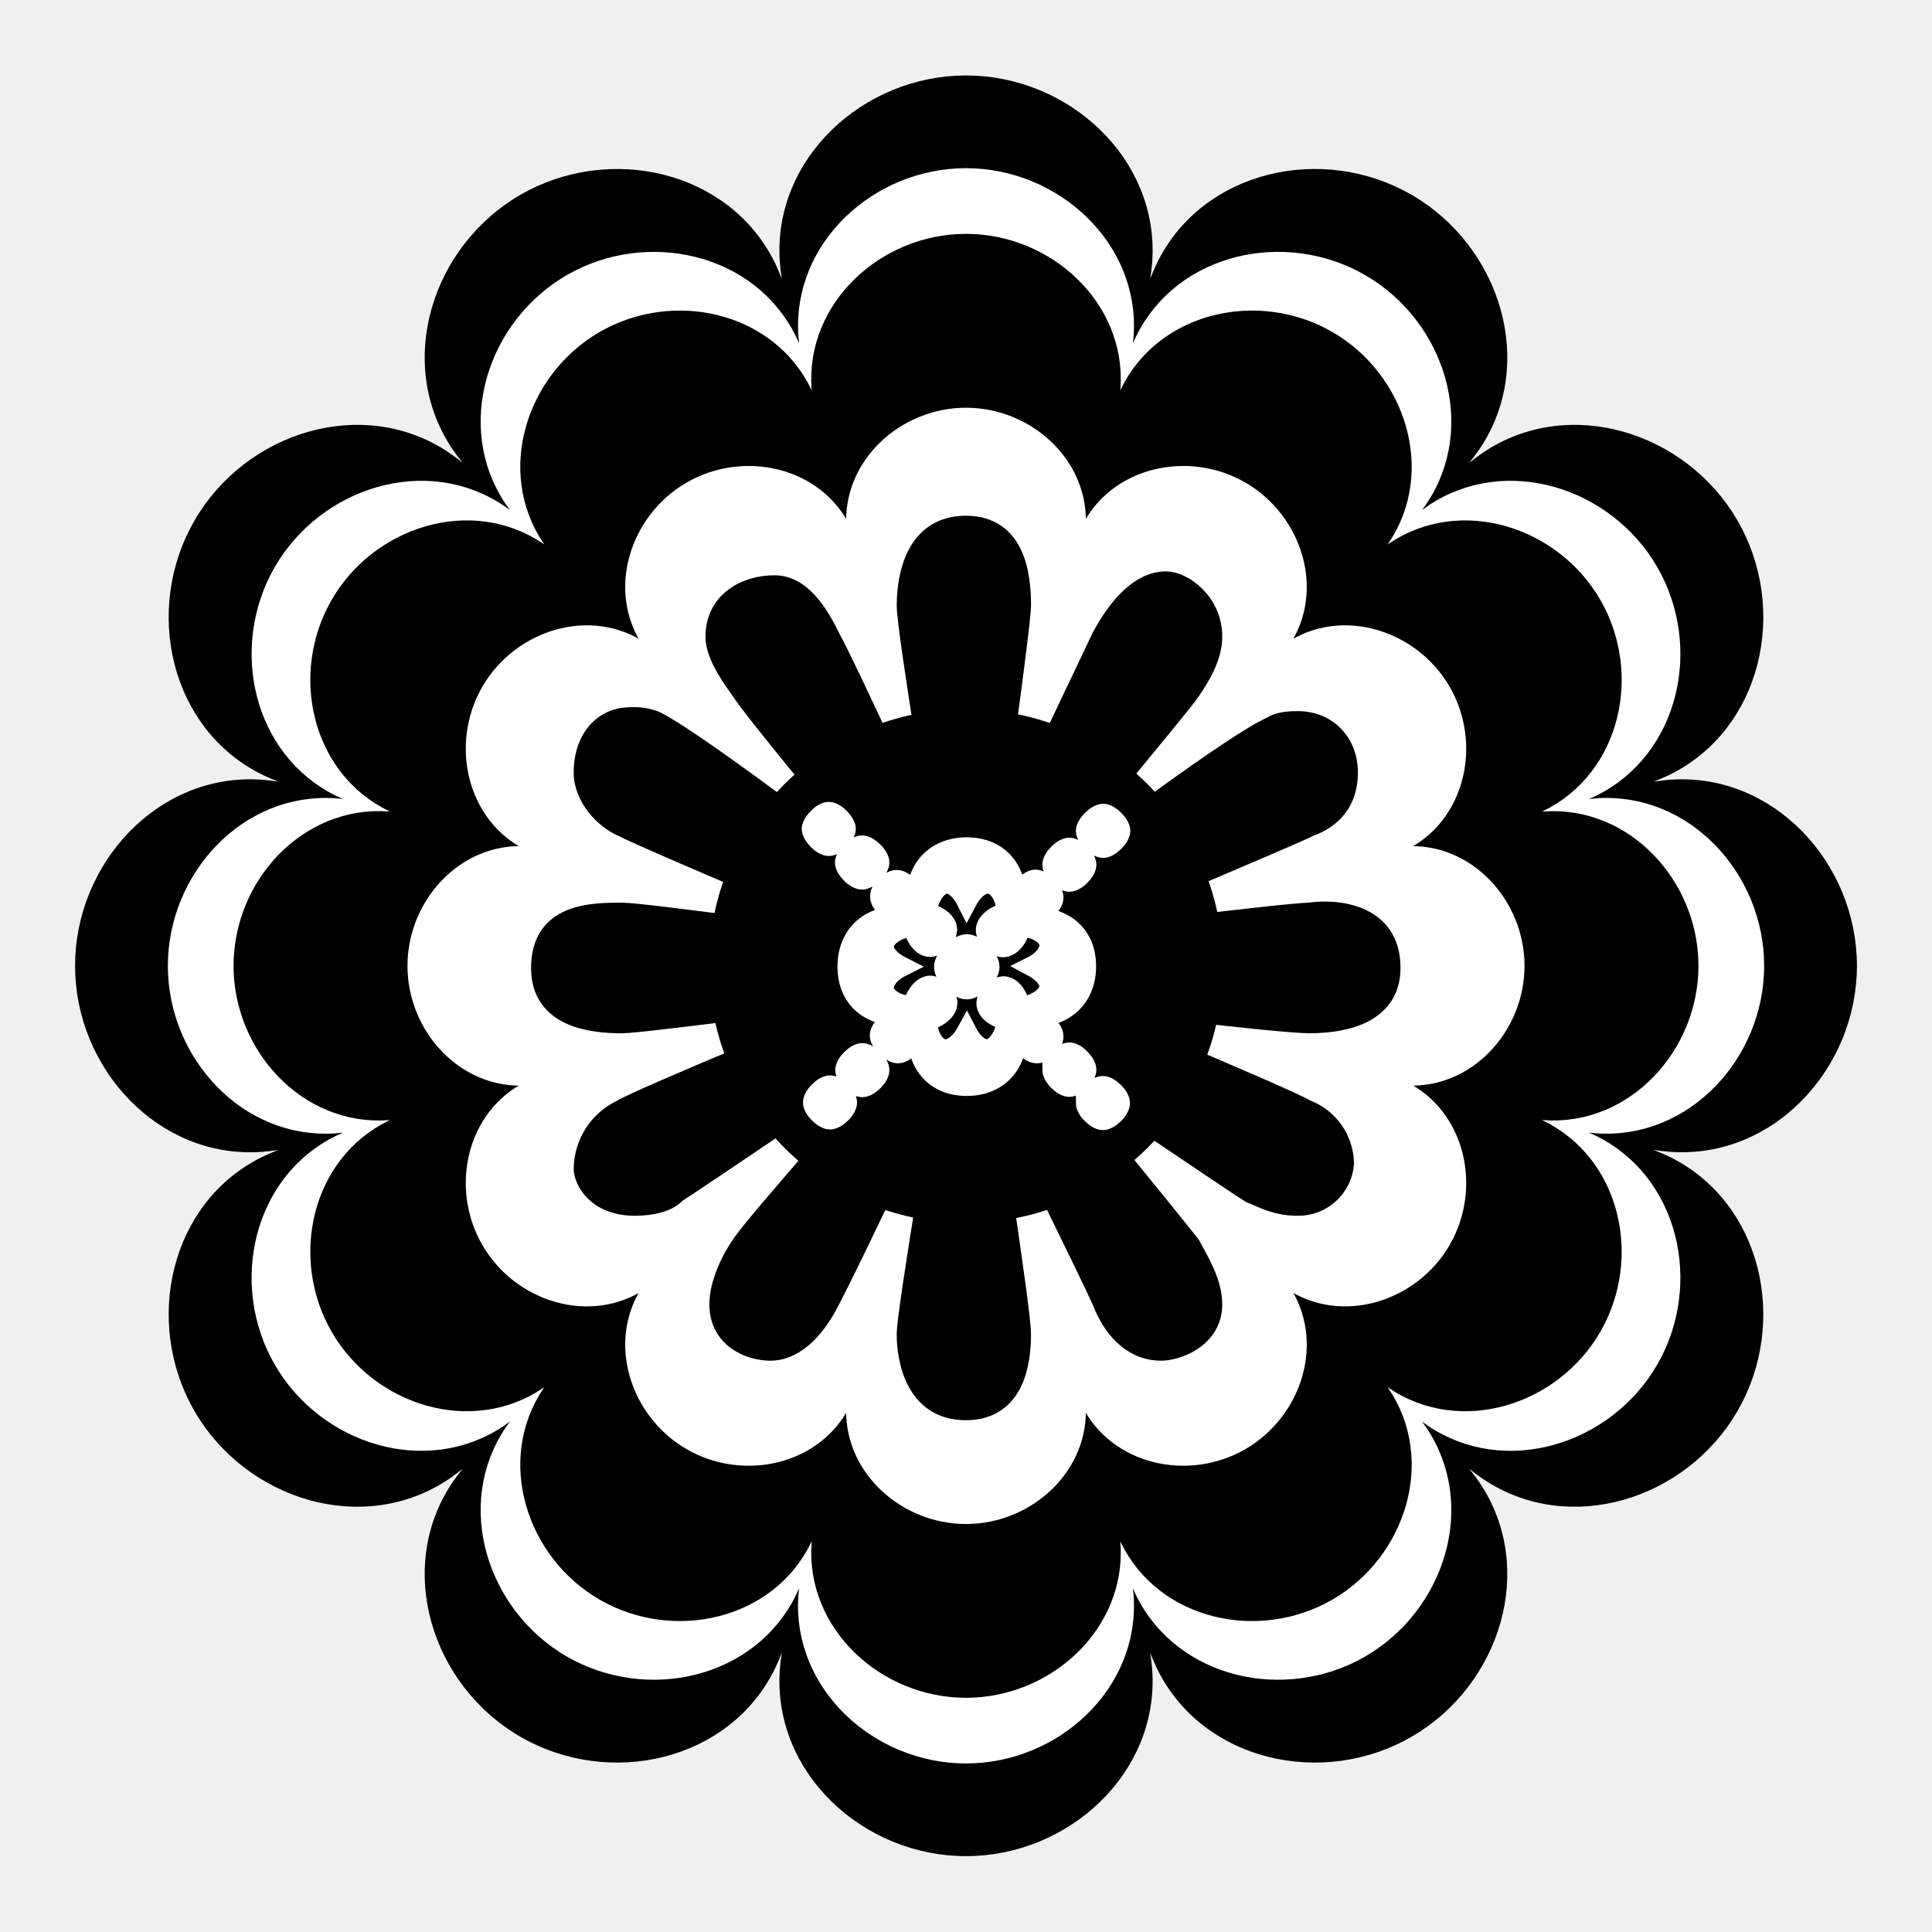
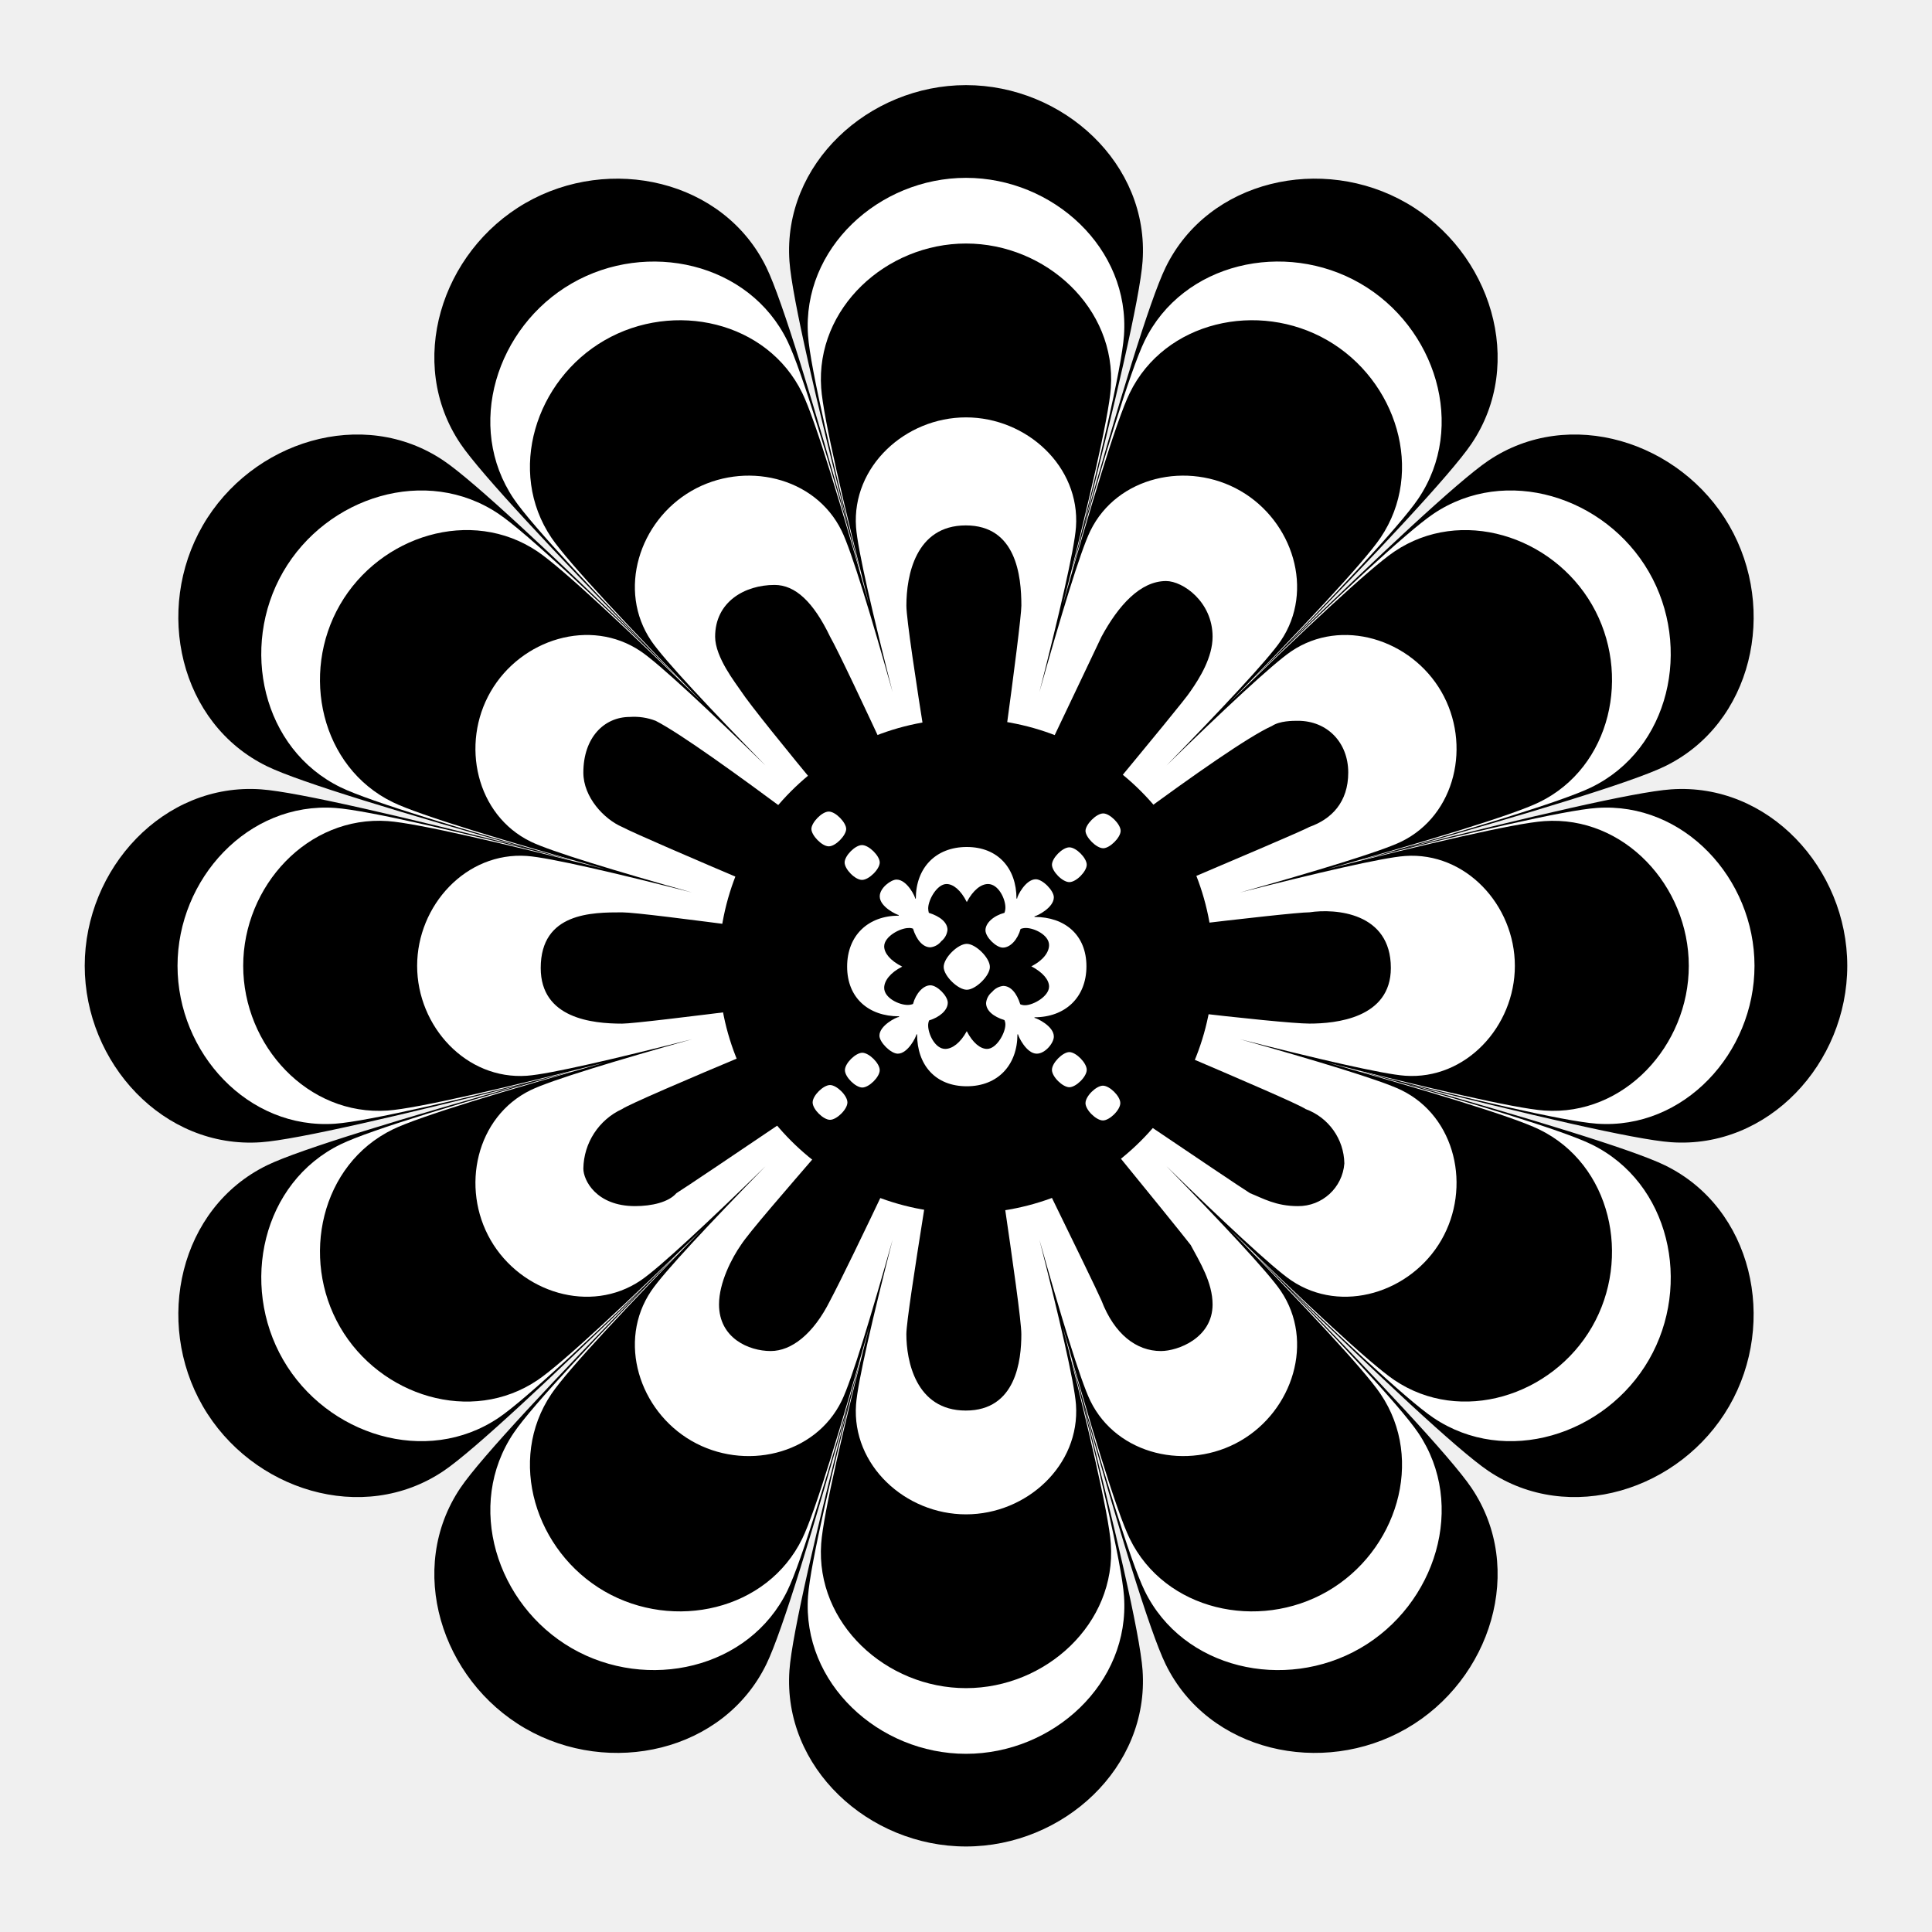
<svg xmlns="http://www.w3.org/2000/svg" width="500" height="500" viewBox="0 0 500 500">
  <defs>
    <style>
-       .cls-1, .cls-3 {
-         stroke: #000;
-       }
- 
-       .cls-1, .cls-2, .cls-3 {
-         stroke-width: 5px;
-       }
- 
      .cls-1, .cls-2 {
        fill-rule: evenodd;
      }

      .cls-2 {
        fill: #fff;
-         stroke: #fff;
      }
    </style>
  </defs>
  <path class="cls-1" d="M478.072,249.948c0-25.181-20.416-47.444-45.617-45.663-9.432.66-37.357,7.227-68.617,15.178,31.047-8.734,58.518-17,67.018-21.137,22.718-11.056,29.257-40.54,16.659-62.337S406.1,105.1,385.159,119.234c-7.828,5.291-28.739,24.921-51.825,47.429,22.521-23.073,42.174-43.964,47.461-51.79,14.154-20.927,5.052-49.722-16.76-62.313S312.721,46.5,301.658,69.21c-4.136,8.491-12.412,35.928-21.146,66.938,7.951-31.22,14.522-59.113,15.188-68.536,1.774-25.189-20.517-45.583-45.7-45.583s-47.471,20.394-45.691,45.583c0.661,9.423,7.226,37.316,15.177,68.542-8.729-31.016-17-58.453-21.146-66.95-11.053-22.7-40.56-29.229-62.377-16.64s-30.909,41.382-16.771,62.308c5.3,7.826,24.93,28.7,47.451,51.772-23.075-22.5-43.971-42.127-51.81-47.411C93.9,105.1,65.078,114.186,52.48,135.989s-6.059,51.281,16.659,62.337c8.505,4.138,35.961,12.4,67,21.131-31.25-7.951-59.164-14.512-68.6-15.177-25.207-1.776-45.612,20.492-45.612,45.668s20.4,47.443,45.612,45.664c9.432-.666,37.341-7.227,68.585-15.172-31.037,8.723-58.492,16.99-66.992,21.126C46.421,312.616,39.887,342.1,52.48,363.908S93.9,394.791,114.83,380.66c7.839-5.288,28.735-24.924,51.82-47.421-22.521,23.072-42.164,43.953-47.461,51.782-14.138,20.921-5.041,49.719,16.771,62.308s51.324,6.058,62.377-16.645c4.146-8.494,12.417-35.933,21.157-66.951-7.962,31.228-14.527,59.123-15.188,68.546-1.78,25.19,20.5,45.589,45.691,45.589s47.477-20.4,45.7-45.589c-0.672-9.423-7.237-37.328-15.2-68.56,8.74,31.021,17.011,58.471,21.157,66.965,11.063,22.7,40.565,29.232,62.377,16.645s30.914-41.387,16.76-62.308c-5.287-7.833-24.94-28.72-47.461-51.8,23.086,22.508,44,42.149,51.831,47.437,20.932,14.131,49.757,5.046,62.35-16.752s6.059-51.292-16.659-62.342c-8.5-4.136-35.966-12.409-67.013-21.137,31.255,7.951,59.18,14.511,68.612,15.177C457.656,297.391,478.072,275.122,478.072,249.948Z" />
-   <path class="cls-2" d="M454.064,249.954c0-22.531-18.266-42.45-40.815-40.857-8.439.591-33.424,6.466-61.394,13.58,27.779-7.814,52.359-15.214,59.964-18.912,20.326-9.892,26.177-36.272,14.9-55.775S389.666,120.351,370.932,133c-7,4.734-25.714,22.3-46.37,42.437,20.15-20.645,37.735-39.337,42.465-46.339,12.664-18.724,4.52-44.488-15-55.754s-45.912-5.418-55.811,14.9c-3.7,7.6-11.105,32.147-18.92,59.893,7.114-27.934,12.993-52.891,13.589-61.322C292.477,64.273,272.532,46.026,250,46.026s-42.475,18.247-40.882,40.785c0.591,8.431,6.465,33.388,13.579,61.327-7.81-27.751-15.21-52.3-18.92-59.9-9.889-20.31-36.29-26.152-55.811-14.888s-27.655,37.026-15,55.75c4.739,7,22.305,25.68,42.455,46.322-20.646-20.132-39.342-37.693-46.355-42.42-18.729-12.648-44.516-4.517-55.788,14.991s-5.421,45.883,14.905,55.775c7.61,3.7,32.176,11.1,59.946,18.907-27.961-7.114-52.936-12.984-61.376-13.58-22.554-1.588-40.811,18.336-40.811,40.862S64.193,292.4,86.746,290.811c8.439-.6,33.411-6.466,61.366-13.576-27.77,7.805-52.335,15.2-59.94,18.9-20.322,9.887-26.168,36.268-14.9,55.78s37.059,27.632,55.788,14.988c7.013-4.731,25.709-22.3,46.365-42.429-20.15,20.644-37.726,39.327-42.465,46.331-12.65,18.719-4.511,44.486,15,55.75s45.922,5.42,55.811-14.893c3.71-7.6,11.11-32.151,18.93-59.9-7.124,27.941-13,52.9-13.589,61.331-1.593,22.538,18.343,40.79,40.882,40.79s42.479-18.252,40.891-40.79c-0.6-8.431-6.475-33.4-13.6-61.343,7.819,27.755,15.22,52.316,18.929,59.916,9.9,20.313,36.295,26.155,55.811,14.893s27.66-37.031,15-55.75c-4.73-7.009-22.315-25.7-42.465-46.345,20.656,20.138,39.366,37.712,46.375,42.443,18.729,12.644,44.52,4.515,55.787-14.988s5.421-45.893-14.9-55.78c-7.605-3.7-32.18-11.1-59.96-18.912,27.966,7.114,52.951,12.984,61.39,13.58C435.8,292.4,454.064,272.478,454.064,249.954Z" />
-   <path class="cls-1" d="M437.059,249.957c0-20.652-16.745-38.912-37.414-37.451-7.736.541-30.639,5.927-56.278,12.448,25.464-7.163,48-13.946,54.967-17.336,18.633-9.067,24-33.25,13.663-51.127s-33.97-25.336-51.143-13.742c-6.42,4.34-23.571,20.439-42.506,38.9,18.471-18.923,34.591-36.058,38.927-42.477,11.608-17.163,4.143-40.78-13.746-51.108S301.442,83.1,292.368,101.72c-3.391,6.965-10.179,29.468-17.343,54.9,6.521-25.607,11.911-48.483,12.457-56.212C288.937,79.75,270.654,63.023,250,63.023S211.063,79.75,212.523,100.41c0.542,7.729,5.927,30.6,12.448,56.216-7.16-25.438-13.943-47.941-17.344-54.91-9.065-18.618-33.266-23.973-51.16-13.648s-25.35,33.941-13.755,51.1c4.345,6.419,20.447,23.541,38.918,42.462-18.926-18.454-36.064-34.552-42.493-38.885-17.168-11.594-40.806-4.14-51.138,13.742s-4.969,42.06,13.663,51.127c6.975,3.394,29.494,10.173,54.95,17.332-25.631-6.522-48.525-11.9-56.261-12.449-20.674-1.456-37.41,16.808-37.41,37.456s16.735,38.912,37.41,37.453c7.736-.546,30.626-5.927,56.252-12.444-25.456,7.154-47.974,13.935-54.945,17.327C83.029,301.356,77.671,325.539,88,343.425s33.97,25.329,51.138,13.739c6.429-4.337,23.567-20.442,42.5-38.893-18.471,18.923-34.582,36.049-38.927,42.47-11.595,17.159-4.134,40.778,13.755,51.1s42.1,4.968,51.16-13.652c3.4-6.967,10.184-29.472,17.353-54.912-6.53,25.612-11.915,48.491-12.457,56.22-1.46,20.66,16.814,37.391,37.475,37.391s38.939-16.731,37.484-37.391c-0.551-7.729-5.936-30.616-12.466-56.231,7.168,25.442,13.952,47.956,17.352,54.923,9.074,18.62,33.271,23.975,51.161,13.652s25.354-33.945,13.746-51.1c-4.336-6.425-20.456-23.556-38.927-42.483,18.935,18.46,36.086,34.569,42.511,38.906,17.168,11.59,40.81,4.138,51.138-13.739s4.97-42.069-13.663-51.132c-6.971-3.392-29.5-10.177-54.963-17.336,25.635,6.521,48.538,11.9,56.274,12.448C420.314,288.869,437.059,270.605,437.059,249.957Z" />
-   <path class="cls-2" d="M392.045,249.968c0-15.683-12.715-29.549-28.411-28.44-5.874.412-23.266,4.5-42.735,9.453,19.336-5.439,36.446-10.59,41.74-13.164,14.148-6.886,18.221-25.249,10.375-38.824s-25.8-19.239-38.836-10.435c-4.876,3.3-17.9,15.521-32.277,29.539,14.026-14.37,26.266-27.381,29.559-32.255,8.815-13.033,3.146-30.967-10.438-38.809s-31.959-3.771-38.849,10.37c-2.576,5.288-7.73,22.376-13.17,41.689,4.952-19.444,9.044-36.816,9.459-42.685,1.105-15.688-12.778-28.389-28.464-28.389s-29.565,12.7-28.457,28.389c0.412,5.869,4.5,23.241,9.453,42.689-5.437-19.317-10.588-36.4-13.17-41.7-6.884-14.137-25.261-18.2-38.849-10.363s-19.25,25.773-10.445,38.806c3.3,4.874,15.527,17.876,29.553,32.244-14.372-14.014-27.385-26.237-32.268-29.528-13.037-8.8-30.986-3.144-38.832,10.435s-3.774,31.938,10.375,38.824c5.3,2.577,22.4,7.725,41.727,13.161-19.463-4.952-36.848-9.038-42.722-9.453-15.7-1.106-28.408,12.763-28.408,28.443s12.709,29.547,28.408,28.439c5.874-.414,23.256-4.5,42.715-9.449-19.33,5.433-36.429,10.582-41.723,13.157-14.146,6.882-18.215,25.246-10.372,38.828s25.795,19.234,38.832,10.433c4.883-3.294,17.9-15.523,32.274-29.534-14.026,14.369-26.26,27.374-29.559,32.25-8.805,13.03-3.139,30.965,10.445,38.806s31.965,3.773,38.849-10.367c2.582-5.29,7.733-22.379,13.177-41.7-4.959,19.45-9.048,36.823-9.46,42.692-1.108,15.688,12.768,28.393,28.457,28.393s29.569-12.7,28.464-28.393c-0.418-5.869-4.507-23.249-9.466-42.7,5.443,19.32,10.6,36.416,13.177,41.706,6.89,14.14,25.264,18.206,38.849,10.367s19.253-25.776,10.438-38.806c-3.293-4.879-15.533-17.887-29.559-32.26,14.378,14.018,27.4,26.25,32.281,29.544,13.036,8.8,30.989,3.142,38.832-10.433s3.773-31.946-10.375-38.828c-5.294-2.575-22.4-7.728-41.737-13.164,19.466,4.952,36.858,9.038,42.732,9.453C379.33,279.515,392.045,265.646,392.045,249.968Z" />
+   <path class="cls-2" d="M454.064,249.954c0-22.531-18.266-42.45-40.815-40.857-8.439.591-33.424,6.466-61.394,13.58,27.779-7.814,52.359-15.214,59.964-18.912,20.326-9.892,26.177-36.272,14.9-55.775S389.666,120.351,370.932,133c-7,4.734-25.715,22.3-46.37,42.437,20.15-20.645,37.735-39.337,42.465-46.339,12.664-18.724,4.52-44.488-15-55.754s-45.912-5.418-55.811,14.9c-3.7,7.6-11.105,32.147-18.92,59.893,7.114-27.935,12.993-52.891,13.589-61.322C292.477,64.273,272.532,46.026,250,46.026s-42.475,18.247-40.882,40.785c0.591,8.431,6.465,33.387,13.579,61.327-7.81-27.751-15.21-52.3-18.92-59.9-9.889-20.31-36.29-26.152-55.811-14.888s-27.655,37.026-15,55.75c4.739,7,22.305,25.68,42.455,46.322-20.646-20.132-39.342-37.693-46.355-42.42-18.729-12.648-44.516-4.517-55.788,14.991s-5.421,45.883,14.905,55.775c7.61,3.7,32.176,11.1,59.946,18.907-27.961-7.114-52.936-12.984-61.376-13.58-22.553-1.588-40.81,18.336-40.81,40.862s18.257,42.448,40.81,40.857c8.44-.6,33.411-6.466,61.366-13.576-27.77,7.805-52.335,15.2-59.94,18.9-20.322,9.887-26.168,36.268-14.9,55.78s37.059,27.632,55.788,14.988c7.013-4.731,25.709-22.3,46.365-42.429-20.15,20.644-37.726,39.327-42.465,46.331-12.65,18.719-4.511,44.486,15,55.75s45.922,5.42,55.811-14.893c3.71-7.6,11.11-32.151,18.93-59.9-7.124,27.941-13,52.9-13.589,61.331-1.593,22.538,18.343,40.79,40.882,40.79s42.479-18.252,40.891-40.79c-0.6-8.431-6.475-33.4-13.6-61.343,7.819,27.755,15.22,52.316,18.929,59.916,9.9,20.313,36.295,26.155,55.811,14.893s27.66-37.031,15-55.75c-4.73-7.009-22.315-25.7-42.465-46.345,20.655,20.138,39.365,37.712,46.375,42.443,18.729,12.644,44.52,4.515,55.787-14.988s5.421-45.893-14.9-55.78c-7.605-3.7-32.18-11.1-59.96-18.912,27.966,7.114,52.951,12.984,61.39,13.58C435.8,292.4,454.064,272.478,454.064,249.954Z" />
+   <path class="cls-1" d="M437.059,249.957c0-20.652-16.745-38.912-37.414-37.451-7.736.541-30.639,5.927-56.278,12.448,25.464-7.163,48-13.946,54.967-17.336,18.633-9.067,24-33.25,13.663-51.127s-33.97-25.336-51.143-13.742c-6.42,4.34-23.571,20.439-42.506,38.9,18.471-18.924,34.591-36.058,38.927-42.477,11.608-17.163,4.143-40.78-13.746-51.108S301.442,83.1,292.368,101.72c-3.391,6.965-10.179,29.468-17.343,54.9,6.521-25.607,11.911-48.483,12.457-56.212C288.937,79.75,270.654,63.023,250,63.023S211.063,79.75,212.523,100.41c0.542,7.729,5.927,30.6,12.448,56.216-7.16-25.438-13.943-47.941-17.344-54.91-9.065-18.618-33.266-23.973-51.16-13.648s-25.35,33.941-13.755,51.1c4.345,6.419,20.447,23.541,38.918,42.462-18.926-18.454-36.064-34.552-42.493-38.885-17.168-11.594-40.806-4.14-51.138,13.742s-4.969,42.06,13.663,51.127c6.975,3.394,29.494,10.173,54.95,17.332-25.631-6.522-48.525-11.9-56.261-12.449-20.674-1.456-37.41,16.808-37.41,37.456s16.735,38.912,37.41,37.453c7.736-.546,30.626-5.927,56.252-12.444-25.456,7.154-47.974,13.935-54.945,17.327C83.029,301.356,77.671,325.539,88,343.425s33.97,25.329,51.138,13.739c6.429-4.337,23.567-20.442,42.5-38.893-18.471,18.923-34.582,36.049-38.927,42.47-11.595,17.159-4.134,40.778,13.755,51.1s42.1,4.968,51.16-13.652c3.4-6.967,10.184-29.472,17.353-54.912-6.53,25.612-11.915,48.491-12.457,56.22-1.46,20.66,16.814,37.391,37.475,37.391s38.939-16.731,37.484-37.391c-0.551-7.729-5.936-30.616-12.466-56.231,7.168,25.442,13.952,47.956,17.352,54.923,9.074,18.62,33.271,23.975,51.161,13.652s25.354-33.945,13.746-51.1c-4.336-6.425-20.456-23.556-38.927-42.483,18.935,18.46,36.086,34.569,42.511,38.906,17.168,11.59,40.81,4.138,51.138-13.739s4.97-42.069-13.663-51.132c-6.972-3.392-29.5-10.177-54.963-17.336,25.635,6.521,48.538,11.9,56.274,12.448C420.314,288.869,437.059,270.605,437.059,249.957Z" />
+   <path class="cls-2" d="M392.045,249.968c0-15.683-12.715-29.549-28.411-28.44-5.874.412-23.266,4.5-42.735,9.453,19.336-5.439,36.446-10.59,41.74-13.164,14.148-6.886,18.221-25.249,10.375-38.824s-25.8-19.239-38.836-10.435c-4.876,3.3-17.9,15.521-32.277,29.539,14.026-14.37,26.266-27.381,29.559-32.255,8.815-13.033,3.146-30.967-10.438-38.809s-31.959-3.771-38.849,10.37c-2.576,5.288-7.73,22.376-13.17,41.689,4.952-19.444,9.044-36.816,9.459-42.685,1.105-15.688-12.778-28.389-28.464-28.389s-29.565,12.7-28.457,28.389c0.412,5.869,4.5,23.241,9.453,42.689-5.437-19.317-10.588-36.4-13.17-41.7-6.884-14.137-25.261-18.2-38.849-10.363s-19.25,25.773-10.445,38.806c3.3,4.874,15.527,17.876,29.553,32.244-14.372-14.014-27.385-26.237-32.268-29.528-13.037-8.8-30.986-3.144-38.832,10.435s-3.774,31.938,10.375,38.824c5.3,2.577,22.4,7.725,41.727,13.161-19.463-4.952-36.848-9.038-42.722-9.453-15.7-1.106-28.408,12.763-28.408,28.443s12.709,29.547,28.408,28.439c5.874-.414,23.256-4.5,42.715-9.449-19.33,5.433-36.429,10.582-41.723,13.157-14.146,6.882-18.215,25.246-10.372,38.828s25.795,19.234,38.832,10.433c4.883-3.294,17.9-15.523,32.274-29.534-14.026,14.369-26.26,27.374-29.559,32.25-8.805,13.03-3.14,30.965,10.445,38.806s31.965,3.773,38.849-10.367c2.582-5.29,7.733-22.379,13.176-41.7-4.958,19.45-9.047,36.823-9.459,42.692-1.108,15.688,12.768,28.393,28.457,28.393s29.569-12.7,28.464-28.393c-0.418-5.869-4.507-23.249-9.466-42.7,5.443,19.32,10.6,36.416,13.177,41.706,6.89,14.14,25.264,18.206,38.849,10.367s19.253-25.776,10.438-38.806c-3.293-4.879-15.533-17.887-29.559-32.26,14.378,14.018,27.4,26.25,32.281,29.544,13.036,8.8,30.989,3.142,38.832-10.433s3.773-31.946-10.375-38.828c-5.294-2.575-22.4-7.728-41.737-13.164,19.466,4.952,36.858,9.038,42.732,9.453C379.33,279.515,392.045,265.646,392.045,249.968Z" />
  <path class="cls-1" d="M272.016,258.224c4.347,2.341,62.531,26.453,65.873,28.8a15.251,15.251,0,0,1,10.029,14.07,11.945,11.945,0,0,1-12.039,11.049c-5.681,0-9.023-2.013-12.366-3.347-3.342-2.015-57.178-38.513-57.178-38.513v1.009c3.344,3.347,38.455,46.54,41.8,50.895,2.337,4.354,5.68,9.715,5.68,15.405,0,8.708-9.022,12.057-13.371,12.057-6.358,0-12.039-4.355-15.381-13.064-2.011-4.683-26.415-54.244-28.427-58.6H255.3c0,4.354,9.023,60.611,9.023,67.307s-1.333,19.759-14.377,19.759-15.382-13.063-15.382-19.759c0-5.688,8.7-56.257,10.029-67.307l-1.332-1.008c-3.344,7.7-23.074,49.562-28.427,59.606-4.347,8.709-10.028,13.064-15.381,13.064-5.679,0-13.37-3.349-13.37-12.057,0-5.69,3.342-12.058,5.679-15.405,4.349-6.695,37.457-42.858,41.8-50.895l-1.332-1.009s-53.836,36.5-57.178,38.513c-2.011,2.341-6.358,3.347-10.7,3.347-10.036,0-13.38-6.694-13.38-9.715A17.242,17.242,0,0,1,161,287.02c3.351-2.343,61.526-26.455,65.873-27.79v-2.014c-3.342,0-60.519,7.7-65.873,7.7-7.69,0-21.062-1.333-21.062-14.4,0-14.4,13.372-14.4,21.062-14.4,6.359,0,59.187,7.7,65.873,7.7l1.007-1.008c-5.354-2.341-60.521-25.447-66.88-28.794-4.676-2.015-10.029-7.7-10.029-14.072,0-9.036,5.353-14.4,12.039-14.4a15.486,15.486,0,0,1,6.686,1.007c13.044,6.695,59.523,43.193,62.531,44.2l1.332-1.008c-3.342-3.347-37.448-44.2-41.8-50.9-1.332-2.012-6.685-8.708-6.685-14.061,0-9.045,7.69-13.4,15.381-13.4,5.353,0,10.029,4.355,14.376,13.4,4.349,7.7,27.42,58.261,27.42,58.261H244.6s-10.029-59.6-10.029-66.3c0-7.7,2.338-20.766,15.382-20.766s14.377,13.064,14.377,20.766c0,4.683-7.693,60.613-9.023,66.3h2.337c4.347-10.042,25.409-53.915,27.42-58.261,4.347-8.039,10.028-14.407,16.713-14.407,4.349,0,12.039,5.362,12.039,14.407,0,5.353-3.343,10.714-5.68,14.061-2.01,3.349-39.46,47.549-41.8,51.9l1.333,1.007c2.011-2.015,49.486-38.513,61.526-43.874,2.009-1.334,5.353-1.334,6.685-1.334,7.691,0,13.044,5.689,13.044,13.391s-4.348,12.057-10.027,14.072c-4.349,2.34-62.533,26.453-65.875,28.794l1,1.008c4.676-1.008,59.516-7.7,64.87-7.7,6.683-1.008,21.06,0,21.06,14.4,0,13.063-14.377,14.4-21.06,14.4-7.693,0-55.847-5.688-65.875-7.7Zm-15.383-6.7c0-2.014-2.337-6.368-6.684-6.368s-6.685,4.354-6.685,6.368A6.685,6.685,0,1,0,256.633,251.528Z" />
-   <circle class="cls-3" cx="250" cy="250" r="64" />
-   <path class="cls-2" d="M214.487,219.033c-1.8,0-4.5-2.867-4.5-4.5s2.7-4.5,4.5-4.5,4.506,2.867,4.506,4.5S216.29,219.033,214.487,219.033Zm-4.177,66.273c0-1.8,2.785-4.5,4.5-4.5s4.5,2.7,4.5,4.5-2.785,4.5-4.5,4.5S210.31,287.108,210.31,285.306Zm12.777-57.587c-1.8,0-4.5-2.785-4.5-4.508s2.705-4.505,4.5-4.505,4.588,2.785,4.588,4.505S224.89,227.719,223.087,227.719Zm-4.422,49.232c0-1.8,2.785-4.5,4.5-4.5s4.505,2.7,4.505,4.5-2.785,4.5-4.505,4.5S218.665,278.754,218.665,276.951Zm18.35-44.4c0-7.865,5.077-13.352,13.187-13.352s12.863,5.57,12.863,13.352h0.162c0-.655,2.213-5,4.836-5,1.8,0,4.67,2.95,4.67,4.67,0,2.7-4.343,4.832-5,4.915V237.3c7.862,0,13.435,4.67,13.435,12.78s-5.573,13.19-13.435,13.19v0.163c0.41,0,5,2.047,5,4.835,0,1.637-2.213,4.422-4.426,4.422-2.7,0-4.832-4.587-4.832-5H263.31c0,7.865-5,13.435-13.108,13.435-8.189,0-12.859-5.57-12.859-13.435h-0.166c-0.08.655-2.21,5-4.832,5-1.8,0-4.75-2.95-4.75-4.67,0-2.62,4.422-4.832,5.078-4.832v-0.166c-7.866,0-13.436-4.749-13.436-12.859s5.49-13.19,13.353-13.19v-0.163c-0.327,0-4.915-2.047-4.915-4.832,0-2.213,2.95-4.343,4.342-4.343,2.786,0,4.915,4.588,4.833,4.915h0.165Zm6.635,10.978a4.151,4.151,0,0,1-2.868,1.637c-1.964,0-3.605-1.965-4.5-4.832a2.592,2.592,0,0,0-1.148-.165c-2.213,0-6.308,2.212-6.308,4.752,0,1.72,1.558,3.685,4.67,5.243-3.112,1.557-4.67,3.684-4.67,5.487,0,2.623,3.851,4.425,6.063,4.425a3.863,3.863,0,0,0,1.393-.245c0.737-2.705,2.622-4.835,4.5-4.835,1.8,0,4.5,2.785,4.5,4.5,0,1.968-2.13,3.77-4.832,4.587a3.427,3.427,0,0,0-.245,1.313c0,2.21,1.8,6.06,4.422,6.06,1.8,0,3.933-1.555,5.57-4.585,1.558,3.03,3.523,4.585,5.245,4.585,2.458,0,4.75-4.1,4.75-6.307a2.636,2.636,0,0,0-.244-1.145c-2.868-.9-4.753-2.458-4.753-4.425a4.188,4.188,0,0,1,1.558-2.868,4.361,4.361,0,0,1,2.867-1.555c1.965,0,3.522,1.883,4.422,4.75a2.983,2.983,0,0,0,1.23.248c2.13,0,6.225-2.3,6.225-4.835,0-1.638-1.474-3.6-4.587-5.243,3.113-1.555,4.587-3.685,4.587-5.487,0-2.623-3.85-4.425-5.979-4.425a3.8,3.8,0,0,0-1.393.247c-0.737,2.7-2.623,4.833-4.588,4.833-1.719,0-4.5-2.7-4.5-4.5,0-1.885,2.13-3.77,4.916-4.508a3.85,3.85,0,0,0,.244-1.392c0-2.21-1.8-6.061-4.5-6.061-1.8,0-3.851,1.556-5.491,4.668-1.554-3.112-3.522-4.668-5.242-4.668-2.457,0-4.75,4.095-4.75,6.308a4.867,4.867,0,0,0,.163,1.145c2.867,0.9,4.834,2.458,4.834,4.425a4.322,4.322,0,0,1-1.64,2.95Zm12.533,6.717c0,2.293-3.686,5.9-5.981,5.9s-5.98-3.605-5.98-5.9c0-2.377,3.688-5.98,5.98-5.98S256.183,247.869,256.183,250.246Zm20.562-21.955c-1.8,0-4.5-2.785-4.5-4.5s2.7-4.5,4.5-4.5,4.5,2.785,4.5,4.5S278.547,228.291,276.745,228.291Zm-4.5,48.577c0-1.8,2.785-4.587,4.5-4.587s4.5,2.785,4.5,4.587-2.785,4.506-4.5,4.506S272.24,278.671,272.24,276.868Zm13.27-57.342c-1.8,0-4.587-2.867-4.587-4.505s2.784-4.507,4.587-4.507c1.72,0,4.508,2.787,4.508,4.507S287.23,219.526,285.51,219.526Zm-4.587,65.945c0-1.8,2.784-4.5,4.507-4.5s4.5,2.7,4.5,4.5-2.785,4.5-4.5,4.5S280.923,287.274,280.923,285.471Z" />
+   <circle cx="250" cy="250" r="64" />
+   <path class="cls-2" d="M214.487,219.033c-1.8,0-4.5-2.867-4.5-4.5s2.7-4.5,4.5-4.5,4.506,2.867,4.506,4.5S216.29,219.033,214.487,219.033Zm-4.177,66.273c0-1.8,2.785-4.5,4.5-4.5s4.5,2.7,4.5,4.5-2.785,4.5-4.5,4.5S210.31,287.108,210.31,285.306Zm12.777-57.587c-1.8,0-4.5-2.785-4.5-4.508s2.705-4.505,4.5-4.505,4.588,2.785,4.588,4.505S224.89,227.719,223.087,227.719Zm-4.422,49.232c0-1.8,2.785-4.5,4.5-4.5s4.505,2.7,4.505,4.5-2.785,4.5-4.505,4.5S218.665,278.754,218.665,276.951Zm18.35-44.4c0-7.865,5.077-13.352,13.187-13.352s12.863,5.57,12.863,13.352h0.162c0-.655,2.213-5,4.836-5,1.8,0,4.67,2.95,4.67,4.67,0,2.7-4.343,4.832-5,4.915V237.3c7.862,0,13.435,4.67,13.435,12.78s-5.573,13.19-13.435,13.19v0.163c0.41,0,5,2.047,5,4.835,0,1.637-2.213,4.422-4.426,4.422-2.7,0-4.832-4.587-4.832-5H263.31c0,7.865-5,13.435-13.108,13.435-8.189,0-12.859-5.57-12.859-13.435h-0.166c-0.08.655-2.21,5-4.832,5-1.8,0-4.75-2.95-4.75-4.67,0-2.62,4.422-4.832,5.078-4.832v-0.166c-7.866,0-13.436-4.749-13.436-12.859s5.49-13.19,13.353-13.19v-0.163c-0.327,0-4.915-2.047-4.915-4.832,0-2.213,2.95-4.343,4.342-4.343,2.786,0,4.915,4.588,4.833,4.915h0.165Zm6.635,10.978a4.151,4.151,0,0,1-2.868,1.637c-1.964,0-3.605-1.965-4.5-4.832a2.592,2.592,0,0,0-1.148-.165c-2.213,0-6.308,2.212-6.308,4.752,0,1.72,1.558,3.685,4.67,5.243-3.112,1.557-4.67,3.684-4.67,5.487,0,2.623,3.851,4.425,6.063,4.425a3.863,3.863,0,0,0,1.393-.245c0.737-2.705,2.622-4.835,4.5-4.835,1.8,0,4.5,2.785,4.5,4.5,0,1.968-2.13,3.77-4.832,4.587a3.427,3.427,0,0,0-.245,1.313c0,2.21,1.8,6.06,4.422,6.06,1.8,0,3.933-1.555,5.57-4.585,1.558,3.03,3.523,4.585,5.245,4.585,2.458,0,4.75-4.1,4.75-6.307a2.623,2.623,0,0,0-.245-1.145c-2.867-.9-4.752-2.458-4.752-4.425a4.188,4.188,0,0,1,1.558-2.868,4.361,4.361,0,0,1,2.867-1.555c1.965,0,3.522,1.883,4.422,4.75a2.983,2.983,0,0,0,1.23.248c2.13,0,6.225-2.3,6.225-4.836,0-1.637-1.474-3.6-4.587-5.242,3.113-1.555,4.587-3.685,4.587-5.487,0-2.623-3.85-4.425-5.979-4.425a3.8,3.8,0,0,0-1.393.247c-0.737,2.7-2.623,4.833-4.588,4.833-1.719,0-4.5-2.7-4.5-4.5,0-1.885,2.13-3.77,4.915-4.508a3.831,3.831,0,0,0,.245-1.393c0-2.209-1.8-6.06-4.5-6.06-1.8,0-3.851,1.556-5.491,4.668-1.554-3.112-3.522-4.668-5.242-4.668-2.457,0-4.75,4.095-4.75,6.308a4.867,4.867,0,0,0,.163,1.145c2.867,0.9,4.834,2.458,4.834,4.425a4.322,4.322,0,0,1-1.64,2.95Zm12.533,6.717c0,2.293-3.686,5.9-5.981,5.9s-5.98-3.605-5.98-5.9c0-2.377,3.688-5.98,5.98-5.98S256.183,247.869,256.183,250.246Zm20.562-21.955c-1.8,0-4.5-2.785-4.5-4.5s2.7-4.5,4.5-4.5,4.5,2.785,4.5,4.5S278.547,228.291,276.745,228.291Zm-4.5,48.577c0-1.8,2.785-4.587,4.5-4.587s4.5,2.785,4.5,4.587-2.785,4.506-4.5,4.506S272.24,278.671,272.24,276.868Zm13.27-57.342c-1.8,0-4.588-2.867-4.588-4.505s2.785-4.507,4.588-4.507c1.72,0,4.508,2.787,4.508,4.507S287.23,219.526,285.51,219.526Zm-4.588,65.945c0-1.8,2.785-4.5,4.508-4.5s4.5,2.7,4.5,4.5-2.785,4.5-4.5,4.5S280.922,287.274,280.922,285.471Z" />
</svg>
